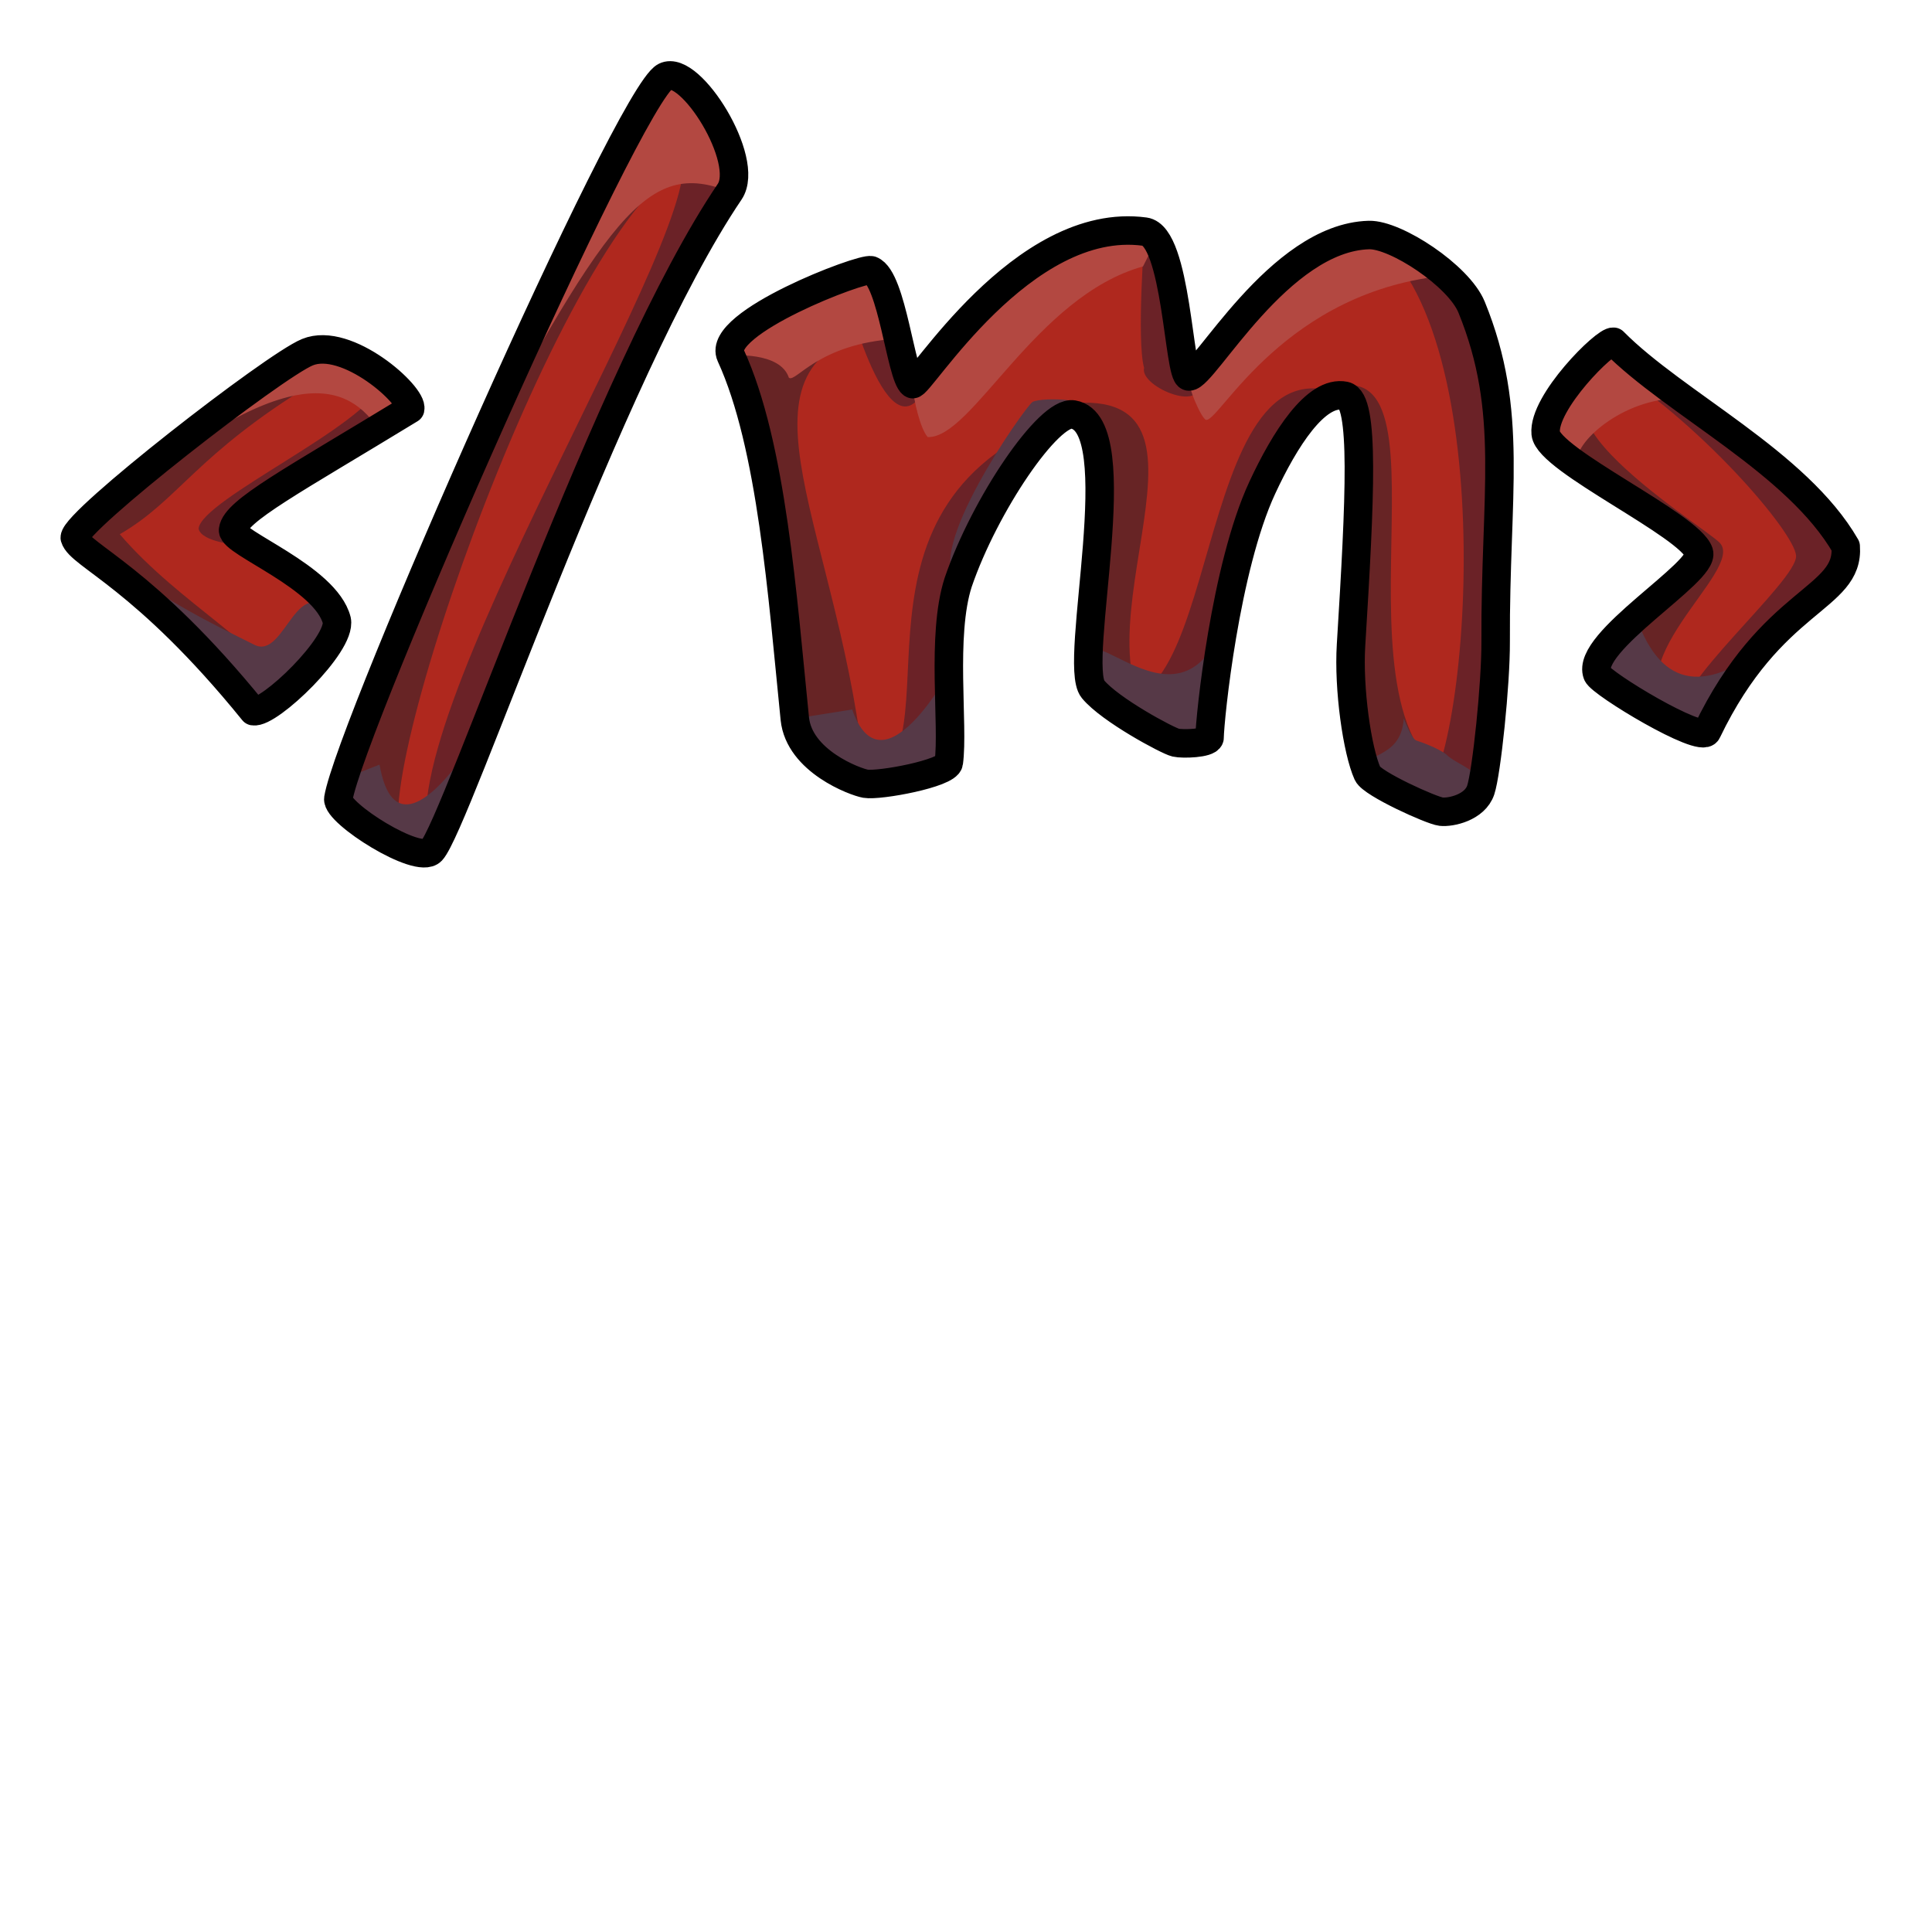
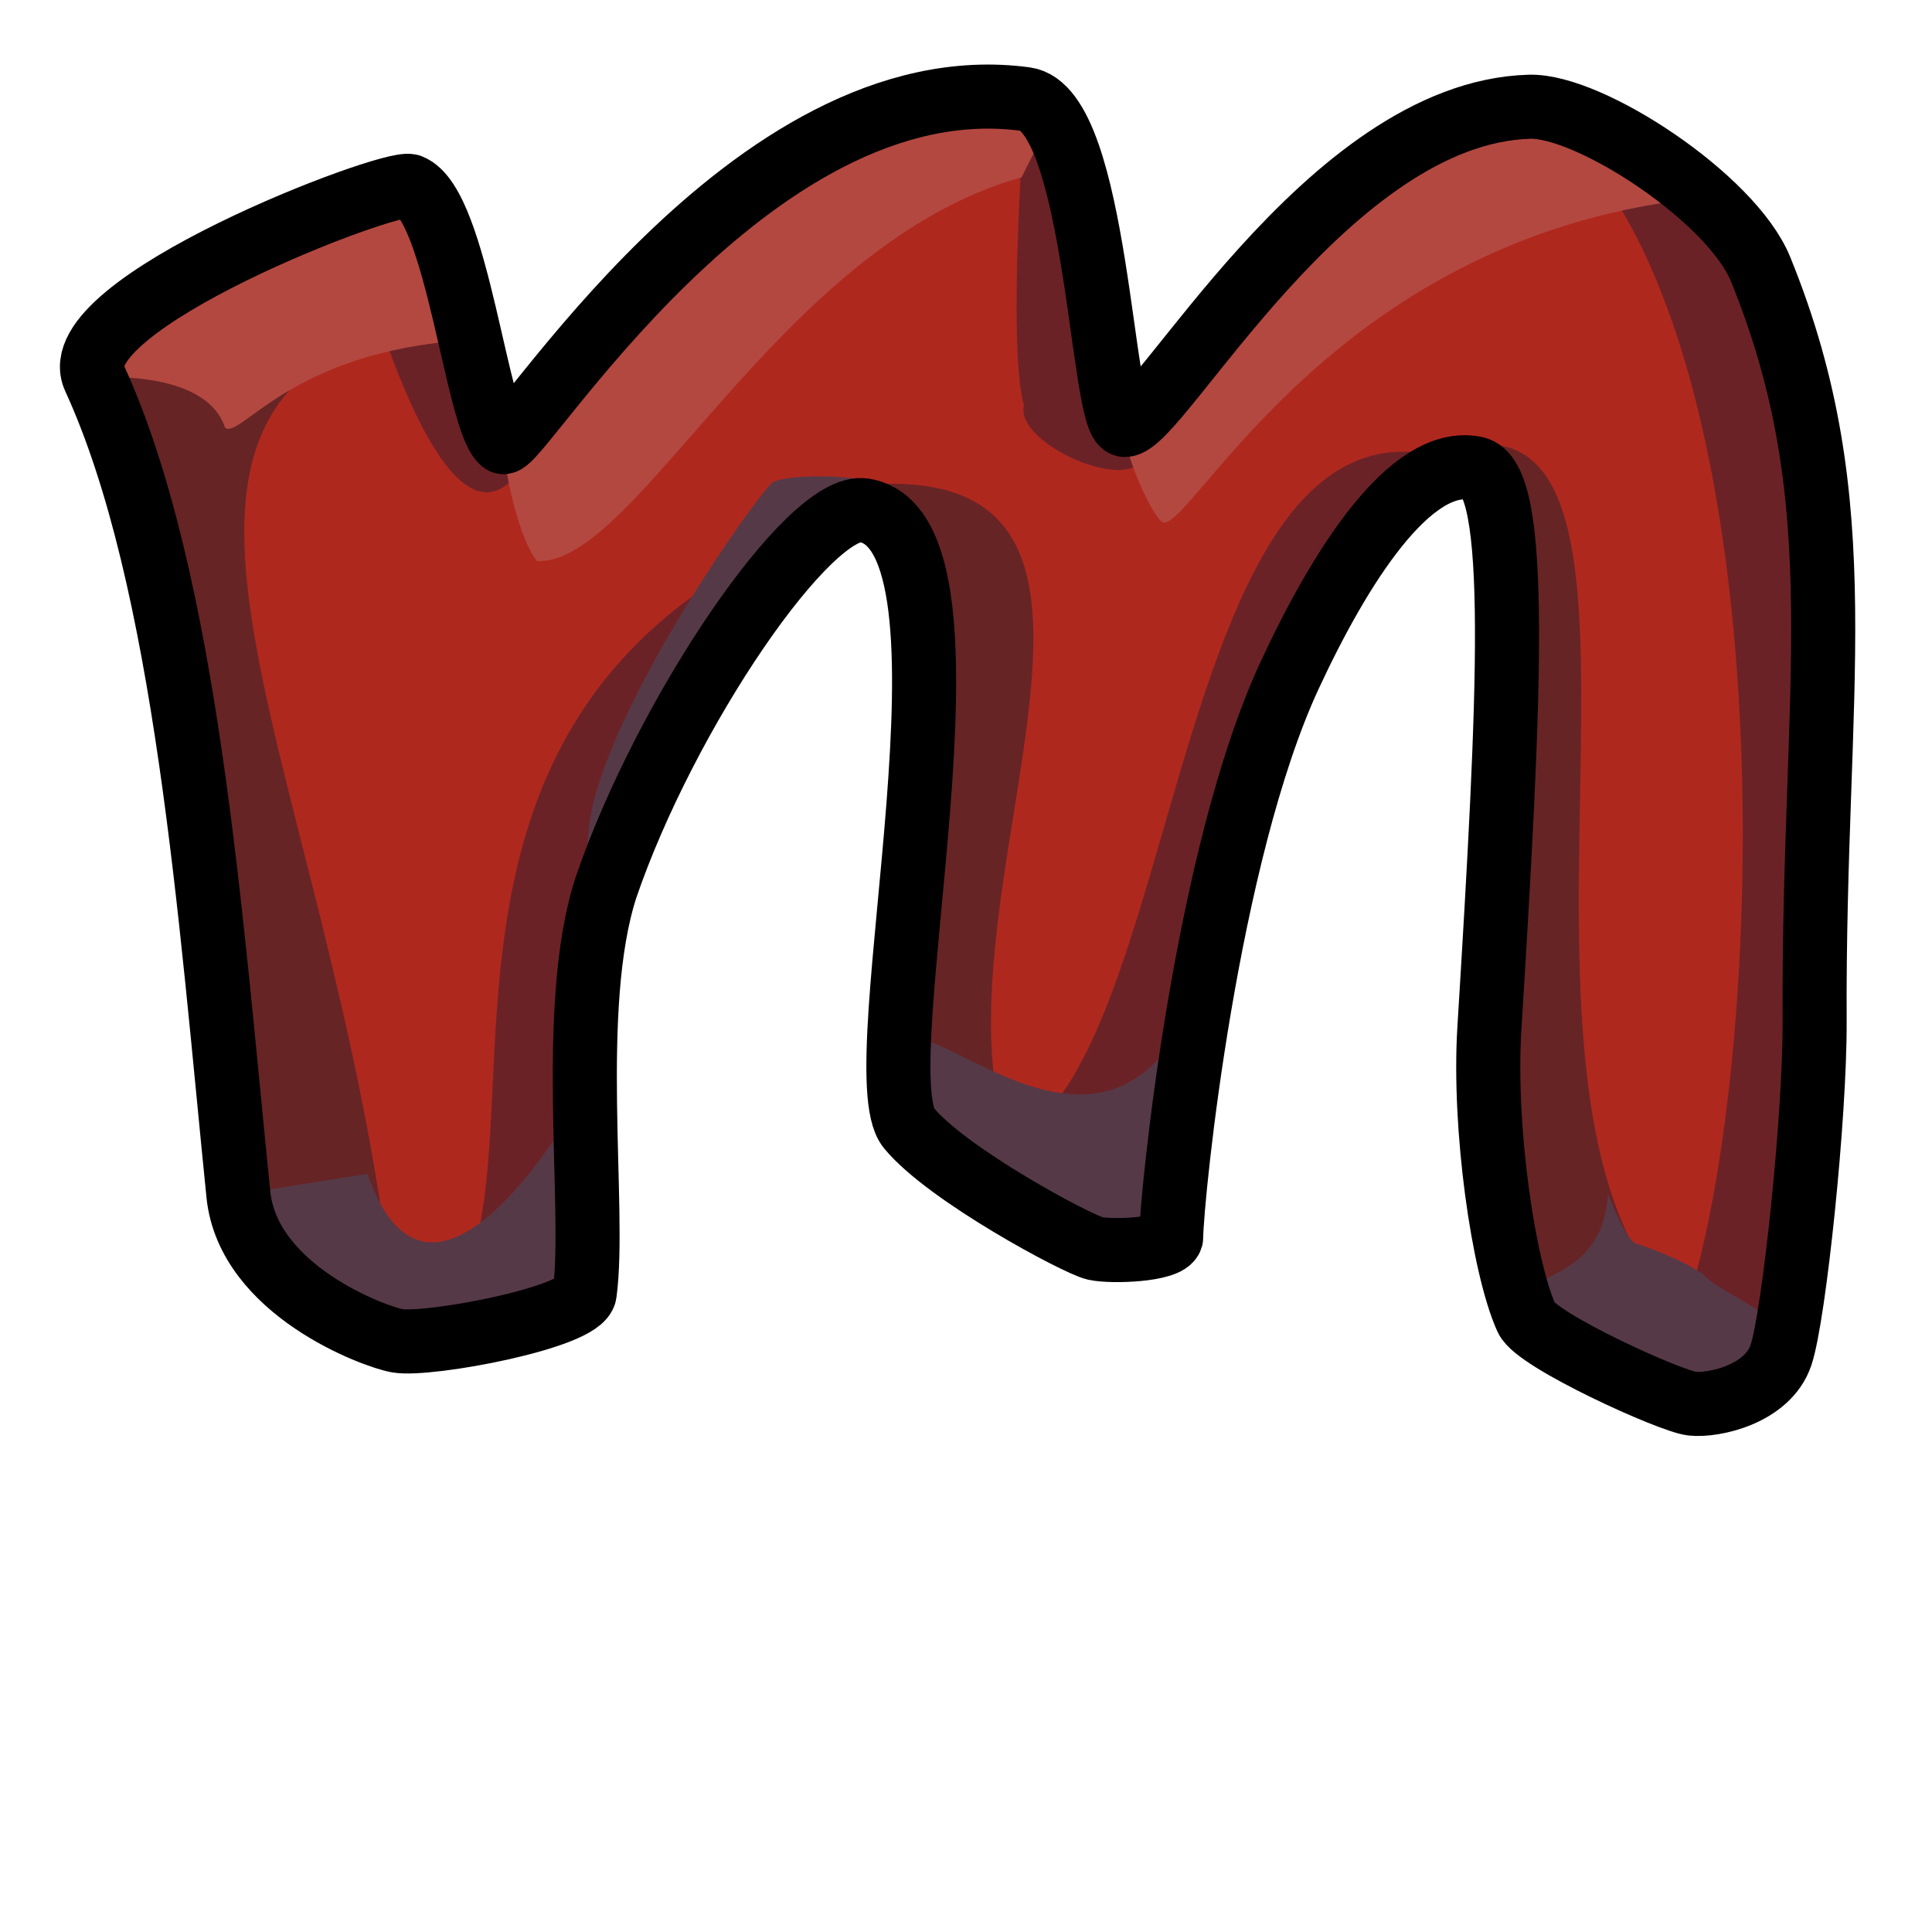
<svg xmlns="http://www.w3.org/2000/svg" width="512" height="512" viewBox="0 0 512 512" version="1.1" id="svg1029" style="stroke-linecap:round">
  <defs id="defs1026" />
-   <g id="footer_v5.1">
+   <g id="footer_v5.1" style="display:none">
    <path style="display:inline;fill:#af281e;fill-opacity:1;stroke:none;stroke-width:7.551;stroke-linecap:round;stroke-linejoin:round;stroke-miterlimit:4;stroke-dasharray:none;stroke-opacity:1" d="m 409.624,114.87 c 0.69,7.086 38.246,24.3 40.617,31.537 1.686,5.149 -30.169,23.796 -26.946,32.222 0.956,2.498 27.505,18.534 29.084,15.242 17.1,-35.649 37.796,-34.909 36.75,-49.074 -12.87,-22.339 -45.149,-37.711 -61.508,-54.224 -2.08,-0.527 -18.795,16.103 -17.997,24.295 z M 89.664,211.641 c -0.622,3.789 21.176,17.619 24.711,13.824 C 120.933,218.424 161.194,98.338 193.364,50.815 198.964,42.542 182.927,16.949 176.273,20.279 166.572,25.133 92.792,192.59 89.664,211.641 Z M 67.129,188.47 C 38.229,152.82 21.209,147.254 19.817,142.493 19.796,138.033 72.515,97.021 81.461,93.336 c 10.481,-4.317 28.114,11.507 27.237,15.067 -31.162,19.016 -46.263,26.943 -46.929,32.017 -0.442,3.368 24.563,12.548 27.48,23.976 1.318,6.367 -17.95,24.865 -22.12,24.074 z M 193.662,94.226 c 10.891,23.725 13.684,63.81 16.968,96.216 1.144,11.292 16.038,16.788 18.748,17.253 3.651,0.627 21.669,-2.732 22.061,-5.612 1.342,-9.85 -2.078,-33.658 2.494,-47.767 7.022,-20.55 24.013,-45.548 30.455,-44.472 15.528,2.591 -0.295,66.032 5.255,72.788 4.523,5.506 19.869,13.711 21.927,14.175 1.953,0.44 8.558,0.197 8.967,-1.235 0.103,-5.479 4.15,-45.134 13.965,-66.29 5.953,-12.83 14.242,-25.922 21.871,-24.394 5.347,1.071 4.081,26.899 1.666,66.039 -0.717,11.631 1.627,27.998 4.382,34.111 1.188,2.636 16.961,9.787 19.502,10.065 2.54,0.278 8.945,-1.095 10.488,-5.749 1.542,-4.654 4.007,-28.087 3.953,-39.278 -0.188,-39.358 4.98,-60.824 -6.376,-88.672 -3.404,-8.347 -20.128,-19.313 -27.203,-19.12 -23.883,0.652 -43.709,37.632 -47.709,37.495 -2.743,-0.094 -3.194,-37.248 -11.708,-38.395 -32.575,-4.389 -59.93,41.586 -61.571,40.402 -3.037,-2.192 -5.385,-28.019 -10.937,-30.155 -2.385,-0.798 -41.151,13.984 -37.198,22.596 z" id="footer_5.1_bg" />
    <path id="footer_5.1_left" style="display:inline;fill:#672425;fill-opacity:1;stroke:none;stroke-width:0.472;stroke-linecap:round;stroke-linejoin:round;stroke-miterlimit:4;stroke-dasharray:none;stroke-opacity:1" d="m 439.816,99.714 c -2.08,-0.527 -31.734,1.305 -30.191,15.156 0.788,7.076 38.246,24.3 40.617,31.537 l -27.686,31.138 22.243,13.91 c -19.489,-14.746 17.951,-40.179 10.962,-47.597 -4.237,-4.497 -67.067,-42.865 -15.945,-44.145 z M 89.664,211.641 c -0.622,3.789 19.333,14.639 16.772,10.128 C 97.303,205.675 156.001,40.031 188.424,41.236 194.024,32.963 182.927,16.949 176.273,20.279 166.572,25.133 92.792,192.59 89.664,211.641 Z M 67.129,188.47 C 38.229,152.82 21.209,147.254 19.817,142.493 19.796,138.033 72.515,97.021 81.461,93.336 c 10.481,-4.317 2.306,4.696 1.429,8.256 -31.162,19.016 -35.531,30.979 -51.151,39.986 16.214,18.892 39.276,30.026 42.193,41.454 z M 232.19,87.619 193.662,94.226 c 10.891,23.725 13.684,63.81 16.968,96.216 1.144,11.292 18.748,17.253 18.748,17.253 C 223.327,141.342 190.375,97.296 232.19,87.619 Z m 50.574,19.38 c 15.528,2.591 1.33,68.878 6.879,75.634 4.523,5.506 19.869,13.711 21.927,14.175 -34.477,-20.812 20.028,-95.334 -28.806,-89.808 z m 69.748,-3.966 c 12.092,3.037 7.942,28.755 5.527,67.895 -0.717,11.631 1.627,27.998 4.382,34.111 1.188,2.636 16.961,9.787 19.502,10.065 2.54,0.278 8.945,-1.095 10.488,-5.749 -46.608,-7.701 -3.476,-118.757 -39.899,-106.322 z" />
    <path id="footer_5.1_right" style="display:inline;fill:#6b2227;fill-opacity:1;stroke:none;stroke-width:0.472;stroke-linecap:round;stroke-linejoin:round;stroke-miterlimit:4;stroke-dasharray:none;stroke-opacity:1" d="m 424.417,95.683 c 25.721,15.552 51.205,45.407 51.563,51.595 0.387,6.675 -33.805,35.226 -30.582,43.652 0.956,2.498 5.403,6.235 6.982,2.943 17.1,-35.649 37.796,-34.909 36.75,-49.074 -12.87,-22.339 -45.149,-37.711 -61.508,-54.224 -2.08,-0.527 -10.044,0.972 -3.205,5.108 z M 114.376,225.465 C 120.933,218.424 161.194,98.338 193.364,50.815 198.964,42.542 186.809,36.67 180.155,40 191.173,55.435 99.926,194.696 114.376,225.465 Z M 52.621,140.081 c 0.855,-7.746 44.819,-27.41 48.471,-38.479 0,0 8.482,3.241 7.605,6.801 -31.162,19.016 -51.213,29.472 -45.26,36.059 0,0 -10.107,-0.731 -10.816,-4.381 z M 229.378,207.696 c 3.651,0.627 21.669,-2.732 22.061,-5.612 1.342,-9.85 -2.078,-33.658 2.494,-47.767 7.022,-20.55 24.013,-45.548 30.455,-44.472 -66.874,22.613 -29.084,88.441 -55.01,97.851 z m 60.265,-25.063 c 4.523,5.506 19.869,13.711 21.927,14.175 1.953,0.44 8.558,0.197 8.967,-1.235 0.103,-5.479 4.15,-45.134 13.965,-66.29 5.953,-12.83 14.242,-25.922 21.871,-24.394 -41.913,-18.344 -31.637,98.306 -66.729,77.744 z m 85.677,30.722 c 6.42,2.736 15.547,0.654 17.09,-4 1.542,-4.654 4.007,-28.087 3.953,-39.278 -0.188,-39.358 4.98,-60.824 -6.376,-88.672 -3.404,-8.347 -20.128,-19.313 -27.203,-19.12 36.073,24.427 26.67,145.35 12.536,151.071 z M 244.976,103.251 C 234.684,95.27 236.412,73.767 230.86,71.631 l -7.638,2.24 c 0,0 11.581,48.508 21.753,29.38 z m 58.217,-5.763 c -1.286,5.221 17.635,12.675 13.859,2.635 -5.475,-1.116 -5.169,-37.592 -13.683,-38.739 0,0 -2.221,28.848 -0.175,36.104 z" />
    <path id="footer_5.1_bottom" style="display:inline;fill:#563947;fill-opacity:1;stroke:none;stroke-width:0.472;stroke-linecap:round;stroke-linejoin:round;stroke-miterlimit:4;stroke-dasharray:none;stroke-opacity:1" d="m 433.094,162.114 c 0,0 -10.961,15.907 -9.799,16.516 l 29.084,15.242 c 0,0 -3.916,-1.499 15.56,-22.64 -16.727,12.794 -28.338,10.946 -34.845,-9.119 z M 90.489,206.585 c -3.576,1.397 21.823,23.639 23.886,18.88 l 18.239,-42.066 c 5.6,-8.273 -25.95,53.75 -32.032,19.242 z m -1.24,-42.189 c 0.115,6.501 -17.95,24.865 -22.12,24.074 C 38.229,152.82 21.209,147.254 19.817,142.493 c 25.756,17.962 35.565,22.341 47.601,28.389 8.358,4.2 11.266,-21.493 21.832,-6.486 z m 200.395,18.237 c 4.523,5.506 19.869,13.711 21.927,14.175 1.953,0.44 8.558,0.197 8.967,-1.235 0.103,-5.479 4.432,-32.246 4.432,-32.246 -12.39,38.572 -44.166,-11.623 -35.325,19.306 z m 82.373,7.749 c -0.717,11.631 -12.35,8.544 -9.595,14.658 1.188,2.636 16.961,9.787 19.502,10.065 2.54,0.278 8.945,-1.095 10.488,-5.749 1.542,-4.654 -6.703,-6.824 -9.097,-9.393 -2.156,-1.693 -6.694,-3.319 -7.955,-3.713 -1.284,-0.385 -3.341,-5.867 -3.341,-5.867 z m -146.182,-2.36 c 7.979,22.978 25.947,-10.375 25.947,-10.375 l -0.342,24.438 c -0.392,2.879 -18.41,6.238 -22.061,5.612 -2.71,-0.465 -17.603,-5.961 -18.748,-17.253 z m 47.772,-81.485 c -2.003,1.365 -29.55,40.474 -19.673,47.78 7.022,-20.55 24.013,-45.548 30.455,-44.472 9.52,-4.041 -8.265,-4.786 -10.782,-3.308 z" />
    <path id="footer_5.1_top" style="display:inline;fill:#b34841;fill-opacity:1;stroke:none;stroke-width:0.472;stroke-linecap:round;stroke-linejoin:round;stroke-miterlimit:4;stroke-dasharray:none;stroke-opacity:1" d="m 409.624,114.87 8.283,7.39 c -0.384,-5.487 13.22,-17.462 28.529,-16.617 L 427.622,90.575 c -2.08,-0.527 -22.354,20.408 -17.997,24.295 z M 119.761,134.464 C 161.31,56.175 171.444,42.097 193.364,50.815 198.964,42.542 182.927,16.949 176.273,20.279 166.572,25.133 119.761,134.464 119.761,134.464 Z M 230.86,71.631 c -2.385,-0.798 -41.151,13.984 -37.198,22.596 0,0 13.067,-1.174 15.402,5.878 1.835,1.402 7.697,-9.022 28.55,-10.318 z m 75.617,-8.124 c 0,0 3.729,1.68 -3.109,-2.123 -32.575,-4.389 -59.93,41.586 -61.571,40.402 0.278,4.242 2.114,11.883 4.047,14.036 11.767,0.507 28.564,-37.285 57.07,-45.217 z M 384.079,72.94 362.785,62.284 c -23.883,0.652 -43.709,37.632 -47.709,37.495 -0.597,2.419 3.421,11.358 4.572,11.494 3.626,0.431 20.825,-34.515 64.431,-38.333 z m -284.188,40.143 8.807,-4.68 C 109.574,104.843 91.941,89.019 81.461,93.336 72.515,97.021 19.464,138.047 19.817,142.493 75.018,93.223 91.574,101.46 99.89,113.083 Z" />
    <path id="footer_5.1_outline" style="display:inline;fill:none;fill-opacity:1;stroke:#000000;stroke-width:7.551;stroke-linecap:round;stroke-linejoin:round;stroke-miterlimit:4;stroke-dasharray:none;stroke-opacity:1" d="m 409.624,114.87 c 0.69,7.086 38.246,24.3 40.617,31.537 1.686,5.149 -30.169,23.796 -26.946,32.222 0.956,2.498 27.505,18.534 29.084,15.242 17.1,-35.649 37.796,-34.909 36.75,-49.074 -12.87,-22.339 -45.149,-37.711 -61.508,-54.224 -2.08,-0.527 -18.795,16.103 -17.997,24.295 z M 89.664,211.641 c -0.622,3.789 21.176,17.619 24.711,13.824 C 120.933,218.424 161.194,98.338 193.364,50.815 198.964,42.542 182.927,16.949 176.273,20.279 166.572,25.133 92.792,192.59 89.664,211.641 Z M 67.129,188.47 C 38.229,152.82 21.209,147.254 19.817,142.493 19.796,138.033 72.515,97.021 81.461,93.336 c 10.481,-4.317 28.114,11.507 27.237,15.067 -31.162,19.016 -46.263,26.943 -46.929,32.017 -0.442,3.368 24.563,12.548 27.48,23.976 1.318,6.367 -17.95,24.865 -22.12,24.074 z M 193.662,94.226 c 10.891,23.725 13.684,63.81 16.968,96.216 1.144,11.292 16.038,16.788 18.748,17.253 3.651,0.627 21.669,-2.732 22.061,-5.612 1.342,-9.85 -2.078,-33.658 2.494,-47.767 7.022,-20.55 24.013,-45.548 30.455,-44.472 15.528,2.591 -0.295,66.032 5.255,72.788 4.523,5.506 19.869,13.711 21.927,14.175 1.953,0.44 8.558,0.197 8.967,-1.235 0.103,-5.479 4.15,-45.134 13.965,-66.29 5.953,-12.83 14.242,-25.922 21.871,-24.394 5.347,1.071 4.081,26.899 1.666,66.039 -0.717,11.631 1.627,27.998 4.382,34.111 1.188,2.636 16.961,9.787 19.502,10.065 2.54,0.278 8.945,-1.095 10.488,-5.749 1.542,-4.654 4.007,-28.087 3.953,-39.278 -0.188,-39.358 4.98,-60.824 -6.376,-88.672 -3.404,-8.347 -20.128,-19.313 -27.203,-19.12 -23.883,0.652 -43.709,37.632 -47.709,37.495 -2.743,-0.094 -3.194,-37.248 -11.708,-38.395 -32.575,-4.389 -59.93,41.586 -61.571,40.402 -3.037,-2.192 -5.385,-28.019 -10.937,-30.155 -2.385,-0.798 -41.151,13.984 -37.198,22.596 z" />
  </g>
  <g id="header_v5.1" style="display:none">
    <path id="header_5.1_bg" style="display:inline;fill:#af281e;fill-opacity:1;stroke:none;stroke-width:8.772;stroke-linecap:round;stroke-linejoin:round;stroke-miterlimit:4;stroke-dasharray:none;stroke-opacity:1" d="m 396.434,83.136 c 0.801,8.232 44.432,28.23 47.185,36.637 1.959,5.981 -35.048,27.645 -31.304,37.433 1.11,2.902 31.954,21.532 33.788,17.707 19.865,-41.414 43.908,-40.555 42.693,-57.01 C 473.845,91.953 436.346,74.095 417.342,54.912 414.926,54.3 395.508,73.619 396.434,83.136 Z M 75.978,168.638 C 42.405,127.223 22.633,120.757 21.015,115.226 20.991,110.044 82.236,62.4 92.628,58.119 104.803,53.104 125.288,71.487 124.269,75.623 88.068,97.715 70.525,106.923 69.751,112.818 c -0.514,3.913 28.535,14.577 31.924,27.853 1.532,7.397 -20.853,28.886 -25.697,27.967 z M 145.547,59.154 c 12.652,27.562 15.897,74.129 19.712,111.776 1.33,13.118 18.631,19.503 21.78,20.043 4.242,0.728 25.173,-3.174 25.629,-6.519 1.559,-11.443 -2.414,-39.101 2.898,-55.492 8.157,-23.873 27.897,-52.913 35.38,-51.665 18.039,3.011 -0.343,76.711 6.105,84.559 5.255,6.396 23.082,15.929 25.473,16.467 2.269,0.511 9.942,0.229 10.417,-1.435 0.12,-6.364 4.821,-52.433 16.224,-77.01 6.915,-14.905 16.545,-30.113 25.408,-28.339 6.212,1.244 4.741,31.249 1.936,76.719 -0.833,13.512 1.891,32.526 5.091,39.628 1.38,3.063 19.704,11.37 22.655,11.693 2.951,0.323 10.392,-1.273 12.184,-6.679 1.792,-5.406 4.655,-32.629 4.593,-45.631 -0.218,-45.723 5.785,-70.66 -7.407,-103.012 -3.954,-9.697 -23.384,-22.437 -31.602,-22.212 -27.746,0.757 -50.778,43.718 -55.424,43.559 C 283.409,65.496 282.885,22.333 272.995,21 235.152,15.902 203.373,69.312 201.466,67.936 197.938,65.39 195.21,35.386 188.761,32.904 185.99,31.977 140.955,49.15 145.547,59.154 Z" />
    <path id="header_5.1_left" style="display:inline;fill:#672425;fill-opacity:1;stroke:none;stroke-width:0.548;stroke-linecap:round;stroke-linejoin:round;stroke-miterlimit:4;stroke-dasharray:none;stroke-opacity:1" d="m 431.508,65.529 c -2.416,-0.612 -36.866,1.516 -35.074,17.607 0.915,8.22 44.432,28.23 47.185,36.637 l -32.163,36.174 25.84,16.159 C 414.656,154.977 458.151,125.43 450.032,116.813 445.109,111.588 372.119,67.016 431.508,65.529 Z M 77.857,168.638 c -33.573,-41.415 -53.346,-47.881 -54.964,-53.412 -0.024,-5.182 61.221,-52.826 71.613,-57.107 12.176,-5.015 2.679,5.455 1.66,9.592 C 59.964,89.803 54.888,103.7 36.743,114.163 c 18.836,21.948 45.628,34.882 49.017,48.158 z M 190.305,51.478 145.547,59.154 c 12.652,27.562 15.897,74.129 19.712,111.776 1.33,13.118 21.78,20.043 21.78,20.043 -7.03,-77.084 -45.31,-128.253 3.266,-139.496 z m 58.753,22.514 c 18.039,3.011 1.545,80.017 7.992,87.865 5.255,6.396 23.082,15.929 25.473,16.467 C 242.47,154.146 305.79,67.572 249.058,73.992 Z m 81.027,-4.607 c 14.047,3.528 9.226,33.405 6.421,78.874 -0.833,13.512 1.891,32.526 5.091,39.628 1.38,3.063 19.704,11.37 22.655,11.693 2.951,0.323 10.392,-1.273 12.184,-6.679 -54.146,-8.947 -4.038,-137.963 -46.351,-123.516 z" />
    <path id="header_5.1_right" style="display:inline;fill:#6b2227;fill-opacity:1;stroke:none;stroke-width:0.548;stroke-linecap:round;stroke-linejoin:round;stroke-miterlimit:4;stroke-dasharray:none;stroke-opacity:1" d="m 413.619,60.846 c 29.88,18.067 59.485,52.75 59.902,59.938 0.45,7.754 -39.272,40.922 -35.528,50.711 1.11,2.902 6.276,7.243 8.111,3.419 19.865,-41.414 43.908,-40.555 42.693,-57.01 -14.952,-25.951 -52.451,-43.81 -71.455,-62.993 -2.416,-0.612 -11.669,1.13 -3.723,5.934 z M 58.842,112.424 c 0.994,-8.998 52.067,-31.843 56.31,-44.702 0,0 9.854,3.765 8.835,7.901 -36.202,22.092 -59.495,34.238 -52.58,41.89 0,0 -11.742,-0.849 -12.565,-5.09 z m 128.197,78.549 c 4.242,0.728 25.173,-3.174 25.629,-6.519 1.559,-11.443 -2.414,-39.101 2.898,-55.492 8.157,-23.873 27.897,-52.913 35.38,-51.665 -77.689,26.271 -33.788,102.744 -63.907,113.675 z m 70.011,-29.116 c 5.255,6.396 23.082,15.929 25.473,16.467 2.269,0.511 9.942,0.229 10.417,-1.435 0.12,-6.364 4.821,-52.433 16.224,-77.01 6.915,-14.905 16.545,-30.113 25.408,-28.339 -48.691,-21.31 -36.753,114.204 -77.521,90.317 z m 99.533,35.69 c 7.459,3.179 18.062,0.76 19.853,-4.646 1.792,-5.406 4.655,-32.629 4.593,-45.631 -0.218,-45.723 5.785,-70.66 -7.407,-103.012 -3.954,-9.697 -23.384,-22.437 -31.602,-22.212 41.907,28.378 30.983,168.856 14.563,175.502 z M 205.159,69.638 c -11.957,-9.272 -9.949,-34.252 -16.398,-36.735 l -8.873,2.603 c 0,0 13.453,56.353 25.271,34.132 z m 67.632,-6.696 c -1.494,6.065 20.487,14.724 16.1,3.061 C 282.531,64.707 282.885,22.333 272.995,21 c 0,0 -2.58,33.513 -0.204,41.943 z" />
    <path id="header_5.1_bottom" style="display:inline;fill:#563947;fill-opacity:1;stroke:none;stroke-width:0.548;stroke-linecap:round;stroke-linejoin:round;stroke-miterlimit:4;stroke-dasharray:none;stroke-opacity:1" d="m 423.7,138.02 c 0,0 -12.734,18.479 -11.384,19.187 l 33.788,17.707 c 0,0 -4.55,-1.742 18.076,-26.301 -19.432,14.863 -32.921,12.716 -40.48,-10.594 z m -322.307,2.651 c 0.133,7.552 -20.853,28.886 -25.697,27.967 -33.573,-41.415 -53.346,-47.881 -54.964,-53.412 29.922,20.867 41.316,25.954 55.299,32.98 9.71,4.879 13.088,-24.969 25.362,-7.535 z m 155.657,21.186 c 5.255,6.396 23.082,15.929 25.473,16.467 2.269,0.511 9.942,0.229 10.417,-1.435 0.12,-6.364 5.148,-37.46 5.148,-37.46 -14.394,44.81 -51.309,-13.502 -41.038,22.428 z m 95.695,9.002 c -0.833,13.512 -14.347,9.926 -11.147,17.028 1.38,3.063 19.704,11.37 22.655,11.693 2.951,0.323 10.392,-1.273 12.184,-6.679 1.792,-5.406 -7.788,-7.928 -10.568,-10.912 -2.504,-1.967 -7.777,-3.855 -9.242,-4.314 -1.492,-0.447 -3.881,-6.816 -3.881,-6.816 z m -169.823,-2.742 c 9.27,26.694 30.143,-12.053 30.143,-12.053 l -0.397,28.39 c -0.456,3.345 -21.387,7.247 -25.629,6.519 -3.148,-0.54 -20.45,-6.925 -21.78,-20.043 z m 55.498,-94.662 c -2.327,1.586 -34.329,47.019 -22.854,55.507 8.157,-23.873 27.897,-52.913 35.38,-51.665 11.06,-4.694 -9.602,-5.56 -12.526,-3.843 z" />
    <path id="header_5.1_top" style="display:inline;fill:#b34841;fill-opacity:1;stroke:none;stroke-width:3;stroke-linecap:round;stroke-linejoin:round;stroke-miterlimit:4;stroke-dasharray:none;stroke-opacity:1" d="m 396.434,83.136 9.622,8.585 C 405.61,85.347 421.415,71.435 439.199,72.416 L 417.342,54.912 c -2.416,-0.612 -25.969,23.709 -20.908,28.224 z M 188.761,32.904 c -2.771,-0.927 -47.806,16.246 -43.214,26.25 0,0 15.181,-1.364 17.893,6.829 2.132,1.628 8.942,-10.482 33.167,-11.987 z m 87.845,-9.438 c 0,0 4.332,1.952 -3.612,-2.466 -37.843,-5.098 -69.622,48.312 -71.528,46.936 0.322,4.929 2.456,13.805 4.701,16.305 13.67,0.59 33.183,-43.315 66.299,-52.53 z m 90.151,10.959 -24.737,-12.379 c -27.746,0.757 -50.778,43.718 -55.424,43.559 -0.693,2.81 3.974,13.194 5.311,13.352 4.213,0.5 24.192,-40.096 74.85,-44.532 z m -253.002,46.635 10.231,-5.436 C 125.005,71.487 104.521,53.104 92.345,58.119 81.953,62.4 20.322,110.061 20.732,115.226 84.861,57.989 104.093,67.558 113.755,81.06 Z" />
    <path id="header_5.1_outline" style="display:inline;fill:none;fill-opacity:1;stroke:#000000;stroke-width:8.772;stroke-linecap:round;stroke-linejoin:round;stroke-miterlimit:4;stroke-dasharray:none;stroke-opacity:1" d="m 396.434,83.136 c 0.801,8.232 44.432,28.23 47.185,36.637 1.959,5.981 -35.048,27.645 -31.304,37.433 1.11,2.902 31.954,21.532 33.788,17.707 19.865,-41.414 43.908,-40.555 42.693,-57.01 C 473.845,91.953 436.346,74.095 417.342,54.912 414.926,54.3 395.508,73.619 396.434,83.136 Z M 75.696,168.638 c -33.573,-41.415 -53.346,-47.881 -54.964,-53.412 -0.024,-5.182 61.221,-52.826 71.613,-57.107 12.176,-5.015 32.66,13.368 31.642,17.504 -36.202,22.092 -53.744,31.3 -54.518,37.194 -0.514,3.913 28.535,14.577 31.924,27.853 1.532,7.397 -20.853,28.886 -25.697,27.967 z M 145.547,59.154 c 12.652,27.562 15.897,74.129 19.712,111.776 1.33,13.118 18.631,19.503 21.78,20.043 4.242,0.728 25.173,-3.174 25.629,-6.519 1.559,-11.443 -2.414,-39.101 2.898,-55.492 8.157,-23.873 27.897,-52.913 35.38,-51.665 18.039,3.011 -0.343,76.711 6.105,84.559 5.255,6.396 23.082,15.929 25.473,16.467 2.269,0.511 9.942,0.229 10.417,-1.435 0.12,-6.364 4.821,-52.433 16.224,-77.01 6.915,-14.905 16.545,-30.113 25.408,-28.339 6.212,1.244 4.741,31.249 1.936,76.719 -0.833,13.512 1.891,32.526 5.091,39.628 1.38,3.063 19.704,11.37 22.655,11.693 2.951,0.323 10.392,-1.273 12.184,-6.679 1.792,-5.406 4.655,-32.629 4.593,-45.631 -0.218,-45.723 5.785,-70.66 -7.407,-103.012 -3.954,-9.697 -23.384,-22.437 -31.602,-22.212 -27.746,0.757 -50.778,43.718 -55.424,43.559 C 283.409,65.496 282.885,22.333 272.995,21 235.152,15.902 203.373,69.312 201.466,67.936 197.938,65.39 195.21,35.386 188.761,32.904 185.99,31.977 140.955,49.15 145.547,59.154 Z" />
  </g>
+   <g id="favicon_v5.1" style="display:inline">
+     <path id="favicon_5.1_bg" style="display:inline;fill:#af281e;fill-opacity:1;stroke:none;stroke-width:16.982;stroke-linecap:round;stroke-linejoin:round;stroke-miterlimit:4;stroke-dasharray:none;stroke-opacity:1" d="m 25.008,100.126 c 24.494,53.358 30.775,143.511 38.162,216.394 2.574,25.396 36.07,37.757 42.165,38.803 8.212,1.409 48.734,-6.145 49.616,-12.621 3.018,-22.154 -4.674,-75.698 5.61,-107.43 15.792,-46.217 54.006,-102.438 68.494,-100.02 34.922,5.828 -0.664,148.509 11.819,163.703 10.173,12.383 44.685,30.837 49.314,31.88 4.393,0.989 19.247,0.444 20.166,-2.778 0.232,-12.321 9.334,-101.508 31.408,-149.088 13.388,-28.855 32.031,-58.298 49.188,-54.863 12.026,2.408 9.178,60.497 3.748,148.524 -1.614,26.158 3.66,62.968 9.855,76.718 2.672,5.929 38.147,22.011 43.86,22.636 5.713,0.625 20.118,-2.464 23.587,-12.93 3.468,-10.467 9.011,-63.168 8.891,-88.339 C 480.469,182.198 492.09,133.92 466.551,71.289 458.896,52.516 421.282,27.853 405.371,28.287 c -53.714,1.466 -98.304,84.635 -107.299,84.328 -6.17,-0.211 -7.184,-83.773 -26.332,-86.352 C 198.48,16.392 136.956,119.792 133.265,117.129 126.435,112.2 121.153,54.114 108.668,49.308 103.304,47.513 16.117,80.76 25.008,100.126 Z" />
+     <path id="favicon_5.1_left" style="display:inline;fill:#672425;fill-opacity:1;stroke:none;stroke-width:1.061;stroke-linecap:round;stroke-linejoin:round;stroke-miterlimit:4;stroke-dasharray:none;stroke-opacity:1" d="m 111.658,85.266 -86.65,14.86 c 24.494,53.358 30.775,143.511 38.162,216.394 2.574,25.396 42.165,38.803 42.165,38.803 -13.61,-149.232 -87.719,-248.293 6.324,-270.057 z m 113.743,43.587 c 34.922,5.828 2.99,154.909 15.472,170.103 10.173,12.383 44.685,30.837 49.314,31.88 -77.541,-46.807 45.044,-214.41 -64.786,-201.982 z m 156.866,-8.919 c 27.195,6.83 17.861,64.67 12.431,152.697 -1.614,26.158 3.66,62.968 9.855,76.718 2.672,5.929 38.147,22.011 43.86,22.636 5.713,0.625 20.118,-2.464 23.587,-12.93 C 367.176,341.734 464.182,91.965 382.267,119.934 Z" />
+     <path id="favicon_5.1_right" style="display:inline;fill:#6b2227;fill-opacity:1;stroke:none;stroke-width:1.061;stroke-linecap:round;stroke-linejoin:round;stroke-miterlimit:4;stroke-dasharray:none;stroke-opacity:1" d="m 105.335,355.323 c 8.212,1.409 48.734,-6.145 49.616,-12.621 3.018,-22.154 -4.674,-75.698 5.61,-107.43 15.792,-46.217 54.006,-102.438 68.494,-100.02 -150.402,50.859 -65.411,198.907 -123.72,220.07 z M 240.873,298.955 c 10.173,12.383 44.685,30.837 49.314,31.88 4.393,0.989 19.247,0.444 20.166,-2.778 0.232,-12.321 9.334,-101.508 31.408,-149.088 13.388,-28.855 32.031,-58.298 49.188,-54.863 -94.264,-41.255 -71.153,221.094 -150.077,174.849 z m 192.692,69.095 c 14.44,6.154 34.967,1.471 38.435,-8.995 3.468,-10.467 9.011,-63.168 8.891,-88.339 C 480.469,182.198 492.09,133.92 466.551,71.289 458.896,52.516 421.282,27.853 405.371,28.287 c 81.13,54.938 59.982,326.898 28.194,339.763 z M 140.414,120.425 C 117.267,102.473 121.153,54.114 108.668,49.308 l -17.178,5.039 c 0,0 26.045,109.097 48.924,66.078 z m 130.932,-12.962 c -2.892,11.741 39.662,28.506 31.168,5.925 -12.313,-2.51 -11.626,-84.545 -30.774,-87.125 0,0 -4.994,64.879 -0.394,81.2 z" />
+     <path id="favicon_5.1_bottom" style="display:inline;fill:#563947;fill-opacity:1;stroke:none;stroke-width:1.061;stroke-linecap:round;stroke-linejoin:round;stroke-miterlimit:4;stroke-dasharray:none;stroke-opacity:1" d="m 240.873,298.955 c 10.173,12.383 44.685,30.837 49.314,31.88 4.393,0.989 19.247,0.444 20.166,-2.778 0.232,-12.321 9.967,-72.522 9.967,-72.522 -27.866,86.751 -99.331,-26.14 -79.447,43.42 z m 185.26,17.428 c -1.614,26.158 -27.776,19.216 -21.58,32.965 2.672,5.929 38.147,22.011 43.86,22.636 5.713,0.625 20.118,-2.464 23.587,-12.93 3.468,-10.467 -15.076,-15.348 -20.46,-21.124 -4.849,-3.808 -15.056,-7.464 -17.892,-8.352 -2.888,-0.865 -7.514,-13.196 -7.514,-13.196 z M 97.365,311.075 C 115.31,362.754 155.72,287.741 155.72,287.741 l -0.769,54.962 c -0.882,6.475 -41.404,14.03 -49.616,12.621 -6.095,-1.046 -39.591,-13.407 -42.165,-38.803 z M 204.805,127.813 c -4.505,3.07 -66.46,91.027 -44.245,107.46 15.792,-46.217 54.006,-102.438 68.494,-100.02 21.411,-9.088 -18.589,-10.764 -24.249,-7.44 z" />
+     <path id="favicon_5.1_top" style="display:inline;fill:#b34841;fill-opacity:1;stroke:none;stroke-width:5.808;stroke-linecap:round;stroke-linejoin:round;stroke-miterlimit:4;stroke-dasharray:none;stroke-opacity:1" d="m 108.668,49.308 c -5.364,-1.795 -92.551,31.451 -83.66,50.818 0,0 29.389,-2.64 34.64,13.221 4.128,3.153 17.312,-20.292 64.209,-23.207 z M 278.733,31.037 c 0,0 8.387,3.778 -6.992,-4.774 -73.261,-9.87 -134.785,93.529 -138.476,90.866 0.624,9.541 4.755,26.726 9.102,31.567 C 168.831,149.837 206.607,64.839 270.718,47 Z M 453.261,52.253 405.371,28.287 c -53.714,1.466 -98.304,84.635 -107.299,84.328 -1.342,5.44 7.694,25.544 10.282,25.85 8.156,0.969 46.835,-77.625 144.907,-86.212 z" />
+     <path id="favicon_5.1_outline" style="display:inline;fill:none;fill-opacity:1;stroke:#000000;stroke-width:16.982;stroke-linecap:round;stroke-linejoin:round;stroke-miterlimit:4;stroke-dasharray:none;stroke-opacity:1" d="m 25.008,100.126 c 24.494,53.358 30.775,143.511 38.162,216.394 2.574,25.396 36.07,37.757 42.165,38.803 8.212,1.409 48.734,-6.145 49.616,-12.621 3.018,-22.154 -4.674,-75.698 5.61,-107.43 15.792,-46.217 54.006,-102.438 68.494,-100.02 34.922,5.828 -0.664,148.509 11.819,163.703 10.173,12.383 44.685,30.837 49.314,31.88 4.393,0.989 19.247,0.444 20.166,-2.778 0.232,-12.321 9.334,-101.508 31.408,-149.088 13.388,-28.855 32.031,-58.298 49.188,-54.863 12.026,2.408 9.178,60.497 3.748,148.524 -1.614,26.158 3.66,62.968 9.855,76.718 2.672,5.929 38.147,22.011 43.86,22.636 5.713,0.625 20.118,-2.464 23.587,-12.93 3.468,-10.467 9.011,-63.168 8.891,-88.339 C 480.469,182.198 492.09,133.92 466.551,71.289 458.896,52.516 421.282,27.853 405.371,28.287 c -53.714,1.466 -98.304,84.635 -107.299,84.328 -6.17,-0.211 -7.184,-83.773 -26.332,-86.352 C 198.48,16.392 136.956,119.792 133.265,117.129 126.435,112.2 121.153,54.114 108.668,49.308 103.304,47.513 16.117,80.76 25.008,100.126 Z" />
+   </g>
</svg>
